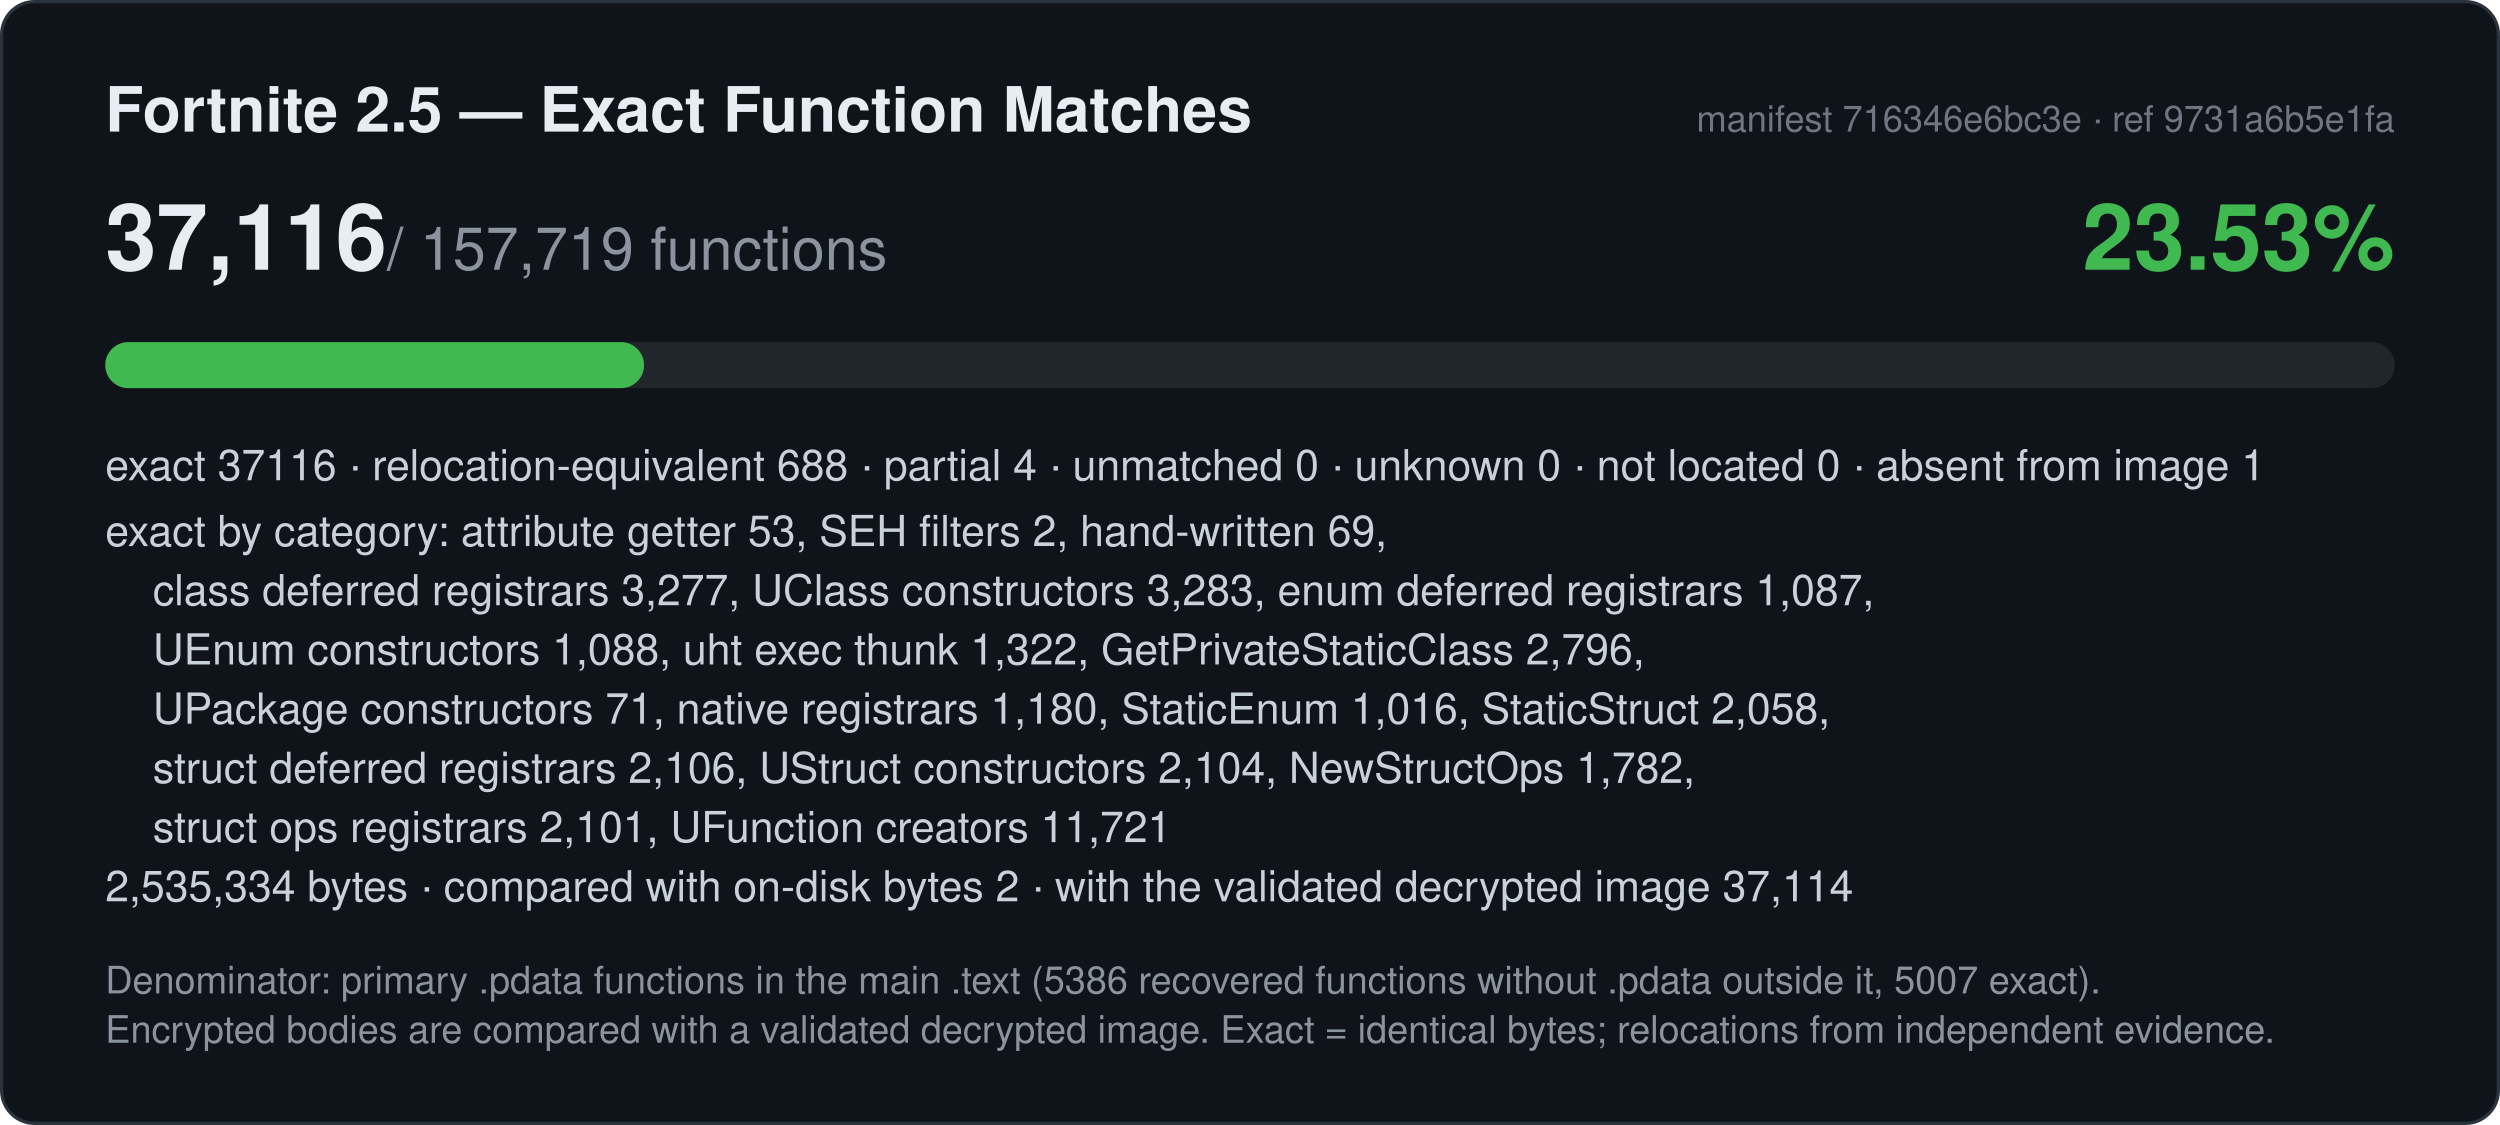
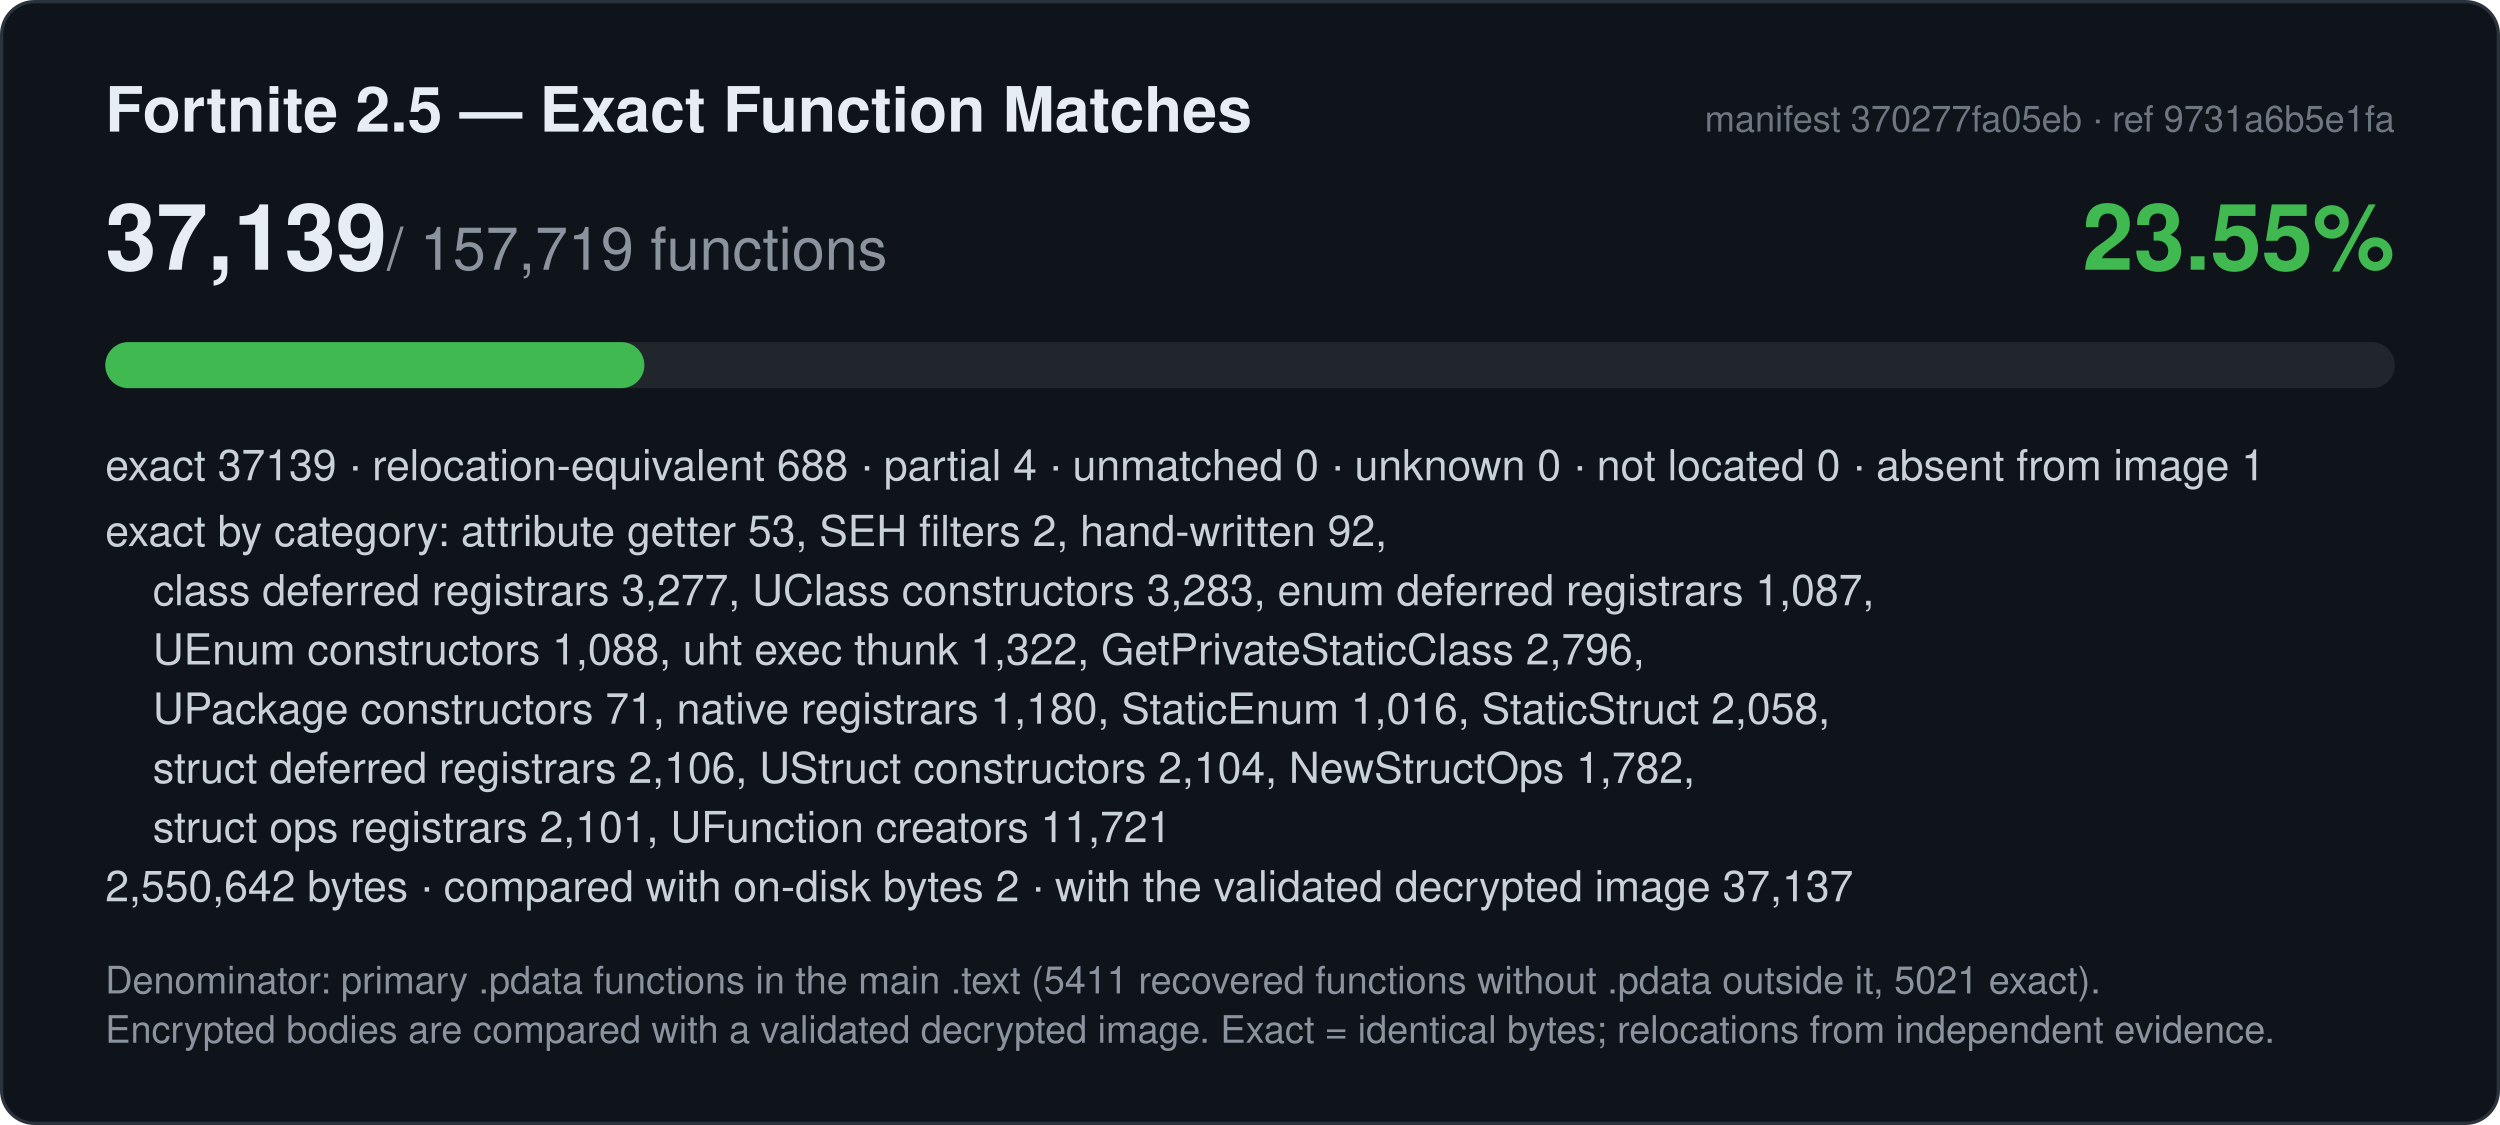
<svg xmlns="http://www.w3.org/2000/svg" width="760" height="342" viewBox="0 0 760 342" role="img" aria-labelledby="t d">
  <rect x="0.5" y="0.5" width="759" height="341" rx="10" fill="#0f141a" stroke="#2a323c" />
  <text x="32" y="40" font-family="Segoe UI, -apple-system, Helvetica, Arial, sans-serif" font-size="19" font-weight="600" fill="#e6edf3">Fortnite 2.5 — Exact Function Matches</text>
-   <text x="32" y="82" font-family="Segoe UI, -apple-system, Helvetica, Arial, sans-serif" font-size="28" font-weight="700" fill="#e6edf3">37,116<tspan font-size="18" font-weight="400" fill="#8b949e"> / 157,719 functions</tspan>
+   <text x="32" y="82" font-family="Segoe UI, -apple-system, Helvetica, Arial, sans-serif" font-size="28" font-weight="700" fill="#e6edf3">37,139<tspan font-size="18" font-weight="400" fill="#8b949e"> / 157,719 functions</tspan>
  </text>
-   <text x="728" y="82" text-anchor="end" font-family="Segoe UI, -apple-system, Helvetica, Arial, sans-serif" font-size="28" font-weight="700" fill="#3fb950">23.53%</text>
+   <text x="728" y="82" text-anchor="end" font-family="Segoe UI, -apple-system, Helvetica, Arial, sans-serif" font-size="28" font-weight="700" fill="#3fb950">23.55%</text>
  <rect x="32" y="104" width="696" height="14" rx="7" fill="#21262d" />
-   <rect x="32" y="104" width="163.790" height="14" rx="7.000" fill="#3fb950" />
-   <text x="32" y="146" font-family="Segoe UI, -apple-system, Helvetica, Arial, sans-serif" font-size="13" fill="#c9d1d9">exact 37116 · relocation-equivalent 688 · partial 4 · unmatched 0 · unknown 0 · not located 0 · absent from image 1</text>
-   <text x="32" y="166" font-family="Segoe UI, -apple-system, Helvetica, Arial, sans-serif" font-size="13" fill="#c9d1d9" xml:space="preserve">exact by category: attribute getter 53, SEH filters 2, hand-written 69,</text>
+   <rect x="32" y="104" width="163.891" height="14" rx="7.000" fill="#3fb950" />
+   <text x="32" y="146" font-family="Segoe UI, -apple-system, Helvetica, Arial, sans-serif" font-size="13" fill="#c9d1d9">exact 37139 · relocation-equivalent 688 · partial 4 · unmatched 0 · unknown 0 · not located 0 · absent from image 1</text>
+   <text x="32" y="166" font-family="Segoe UI, -apple-system, Helvetica, Arial, sans-serif" font-size="13" fill="#c9d1d9" xml:space="preserve">exact by category: attribute getter 53, SEH filters 2, hand-written 92,</text>
  <text x="32" y="184" font-family="Segoe UI, -apple-system, Helvetica, Arial, sans-serif" font-size="13" fill="#c9d1d9" xml:space="preserve">    class deferred registrars 3,277, UClass constructors 3,283, enum deferred registrars 1,087,</text>
  <text x="32" y="202" font-family="Segoe UI, -apple-system, Helvetica, Arial, sans-serif" font-size="13" fill="#c9d1d9" xml:space="preserve">    UEnum constructors 1,088, uht exec thunk 1,322, GetPrivateStaticClass 2,796,</text>
  <text x="32" y="220" font-family="Segoe UI, -apple-system, Helvetica, Arial, sans-serif" font-size="13" fill="#c9d1d9" xml:space="preserve">    UPackage constructors 71, native registrars 1,180, StaticEnum 1,016, StaticStruct 2,058,</text>
  <text x="32" y="238" font-family="Segoe UI, -apple-system, Helvetica, Arial, sans-serif" font-size="13" fill="#c9d1d9" xml:space="preserve">    struct deferred registrars 2,106, UStruct constructors 2,104, NewStructOps 1,782,</text>
  <text x="32" y="256" font-family="Segoe UI, -apple-system, Helvetica, Arial, sans-serif" font-size="13" fill="#c9d1d9" xml:space="preserve">    struct ops registrars 2,101, UFunction creators 11,721</text>
-   <text x="32" y="274" font-family="Segoe UI, -apple-system, Helvetica, Arial, sans-serif" font-size="13" fill="#c9d1d9">2,535,334 bytes · compared with on-disk bytes 2 · with the validated decrypted image 37,114</text>
-   <text x="32" y="302" font-family="Segoe UI, -apple-system, Helvetica, Arial, sans-serif" font-size="11.5" fill="#8b949e">Denominator: primary .pdata functions in the main .text (5386 recovered functions without .pdata outside it, 5007 exact).</text>
+   <text x="32" y="274" font-family="Segoe UI, -apple-system, Helvetica, Arial, sans-serif" font-size="13" fill="#c9d1d9">2,550,642 bytes · compared with on-disk bytes 2 · with the validated decrypted image 37,137</text>
+   <text x="32" y="302" font-family="Segoe UI, -apple-system, Helvetica, Arial, sans-serif" font-size="11.5" fill="#8b949e">Denominator: primary .pdata functions in the main .text (5411 recovered functions without .pdata outside it, 5021 exact).</text>
  <text x="32" y="317" font-family="Segoe UI, -apple-system, Helvetica, Arial, sans-serif" font-size="11.5" fill="#8b949e">Encrypted bodies are compared with a validated decrypted image. Exact = identical bytes; relocations from independent evidence.</text>
-   <text x="728" y="40" text-anchor="end" font-family="Segoe UI, -apple-system, Helvetica, Arial, sans-serif" font-size="11" fill="#6e7681">manifest 716346e6bc3e · ref 9731a6b5e1fa</text>
+   <text x="728" y="40" text-anchor="end" font-family="Segoe UI, -apple-system, Helvetica, Arial, sans-serif" font-size="11" fill="#6e7681">manifest 370277fa05eb · ref 9731a6b5e1fa</text>
</svg>
